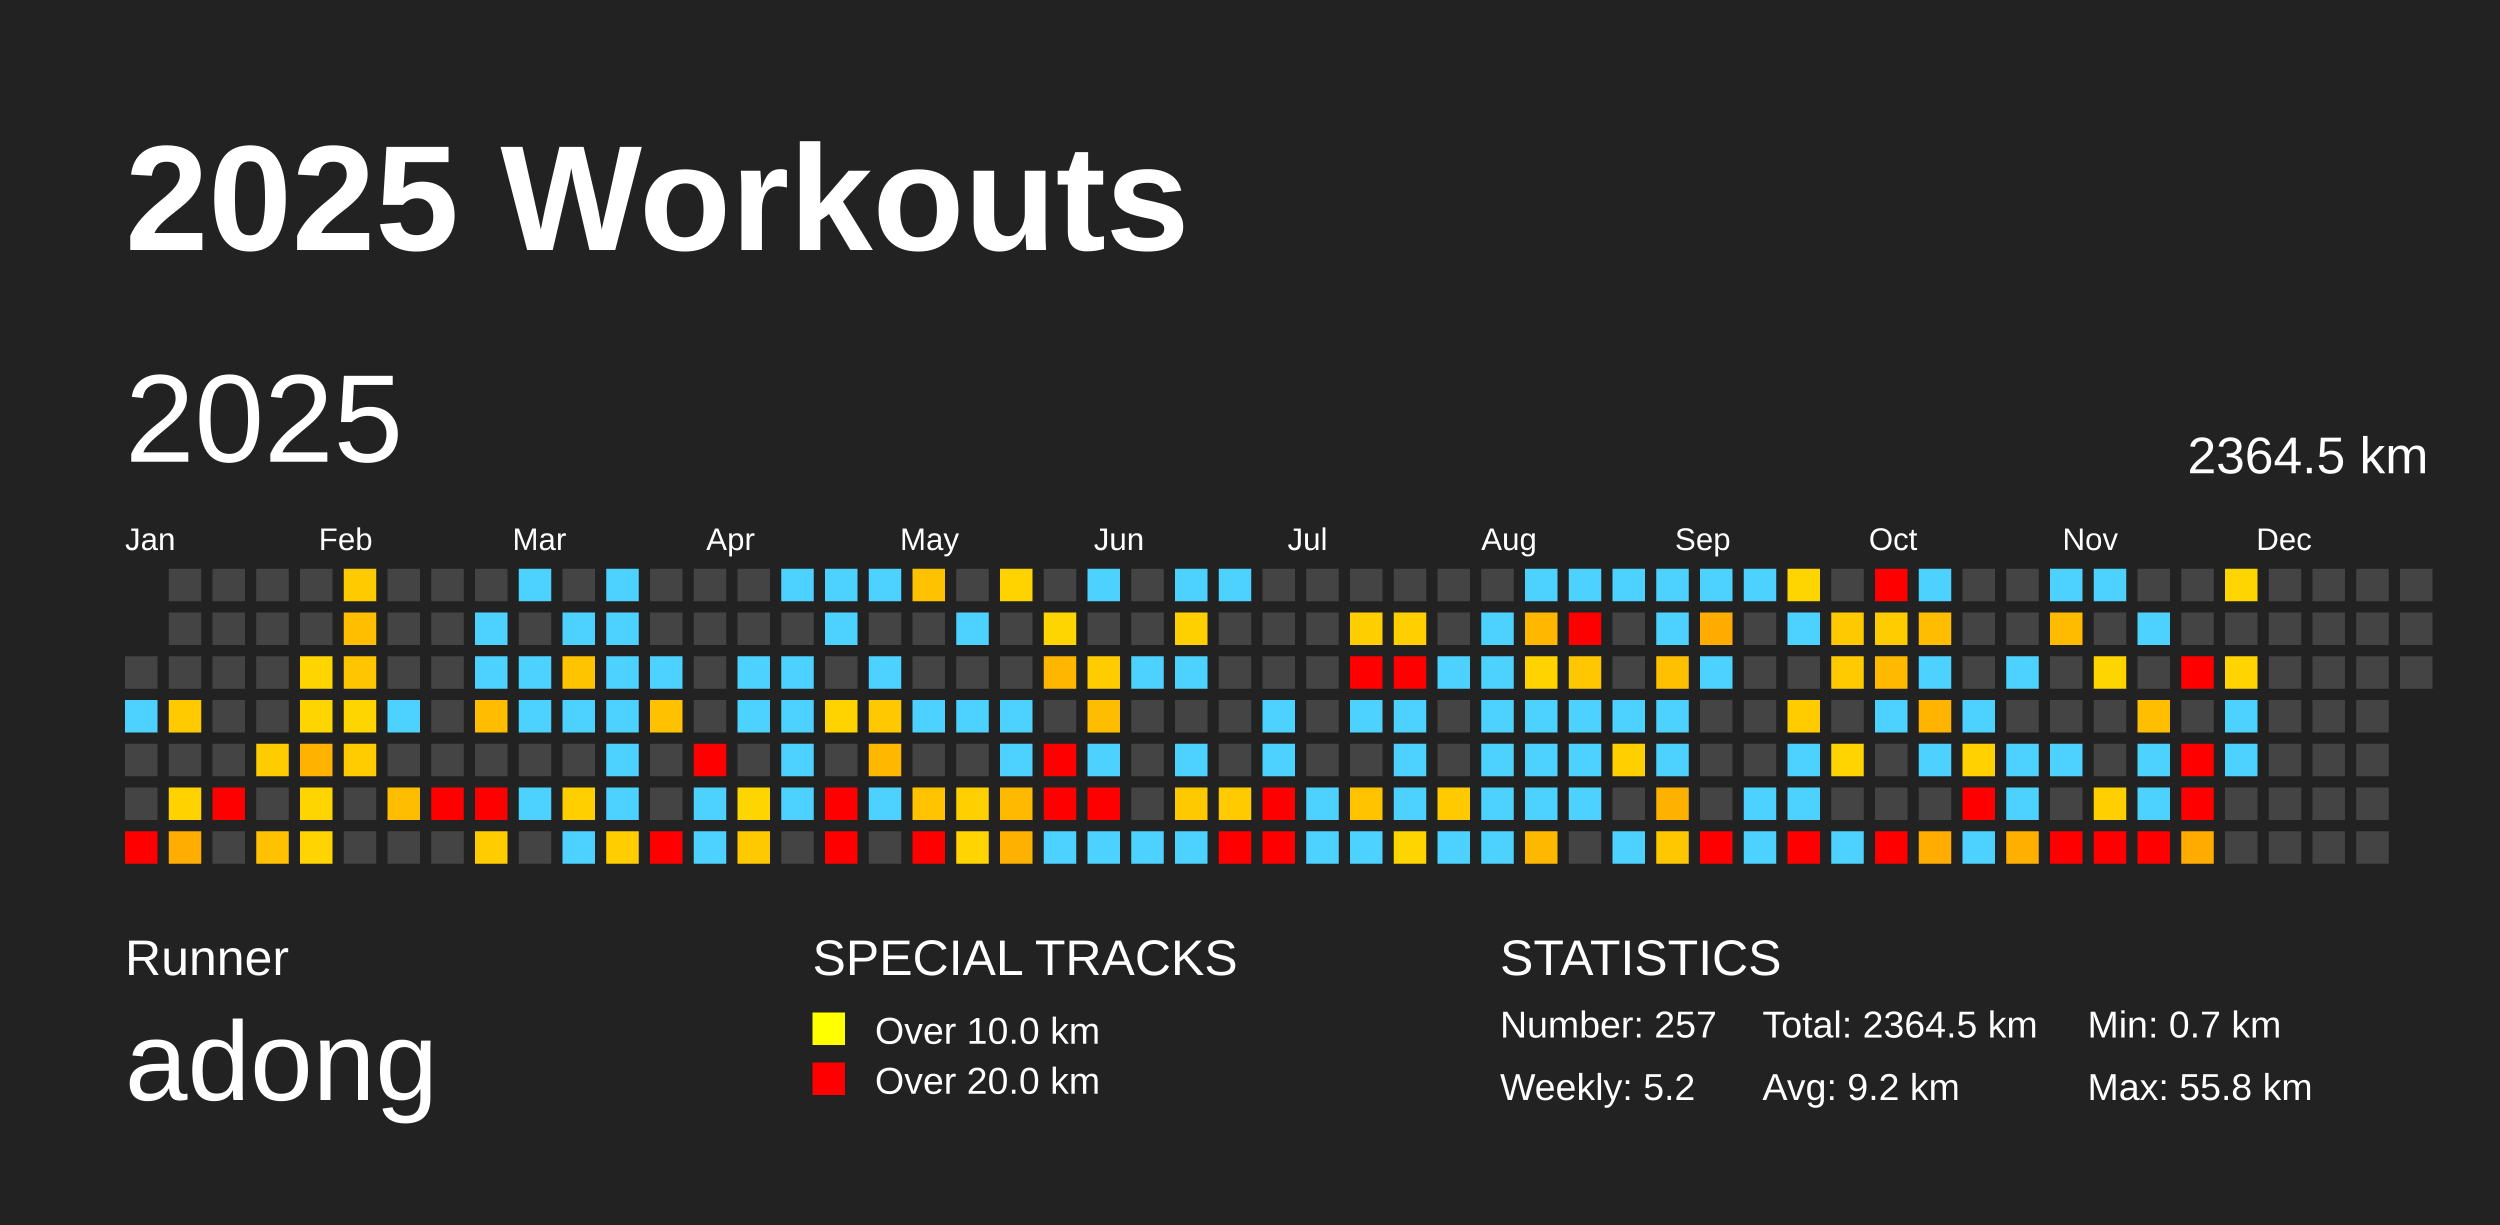
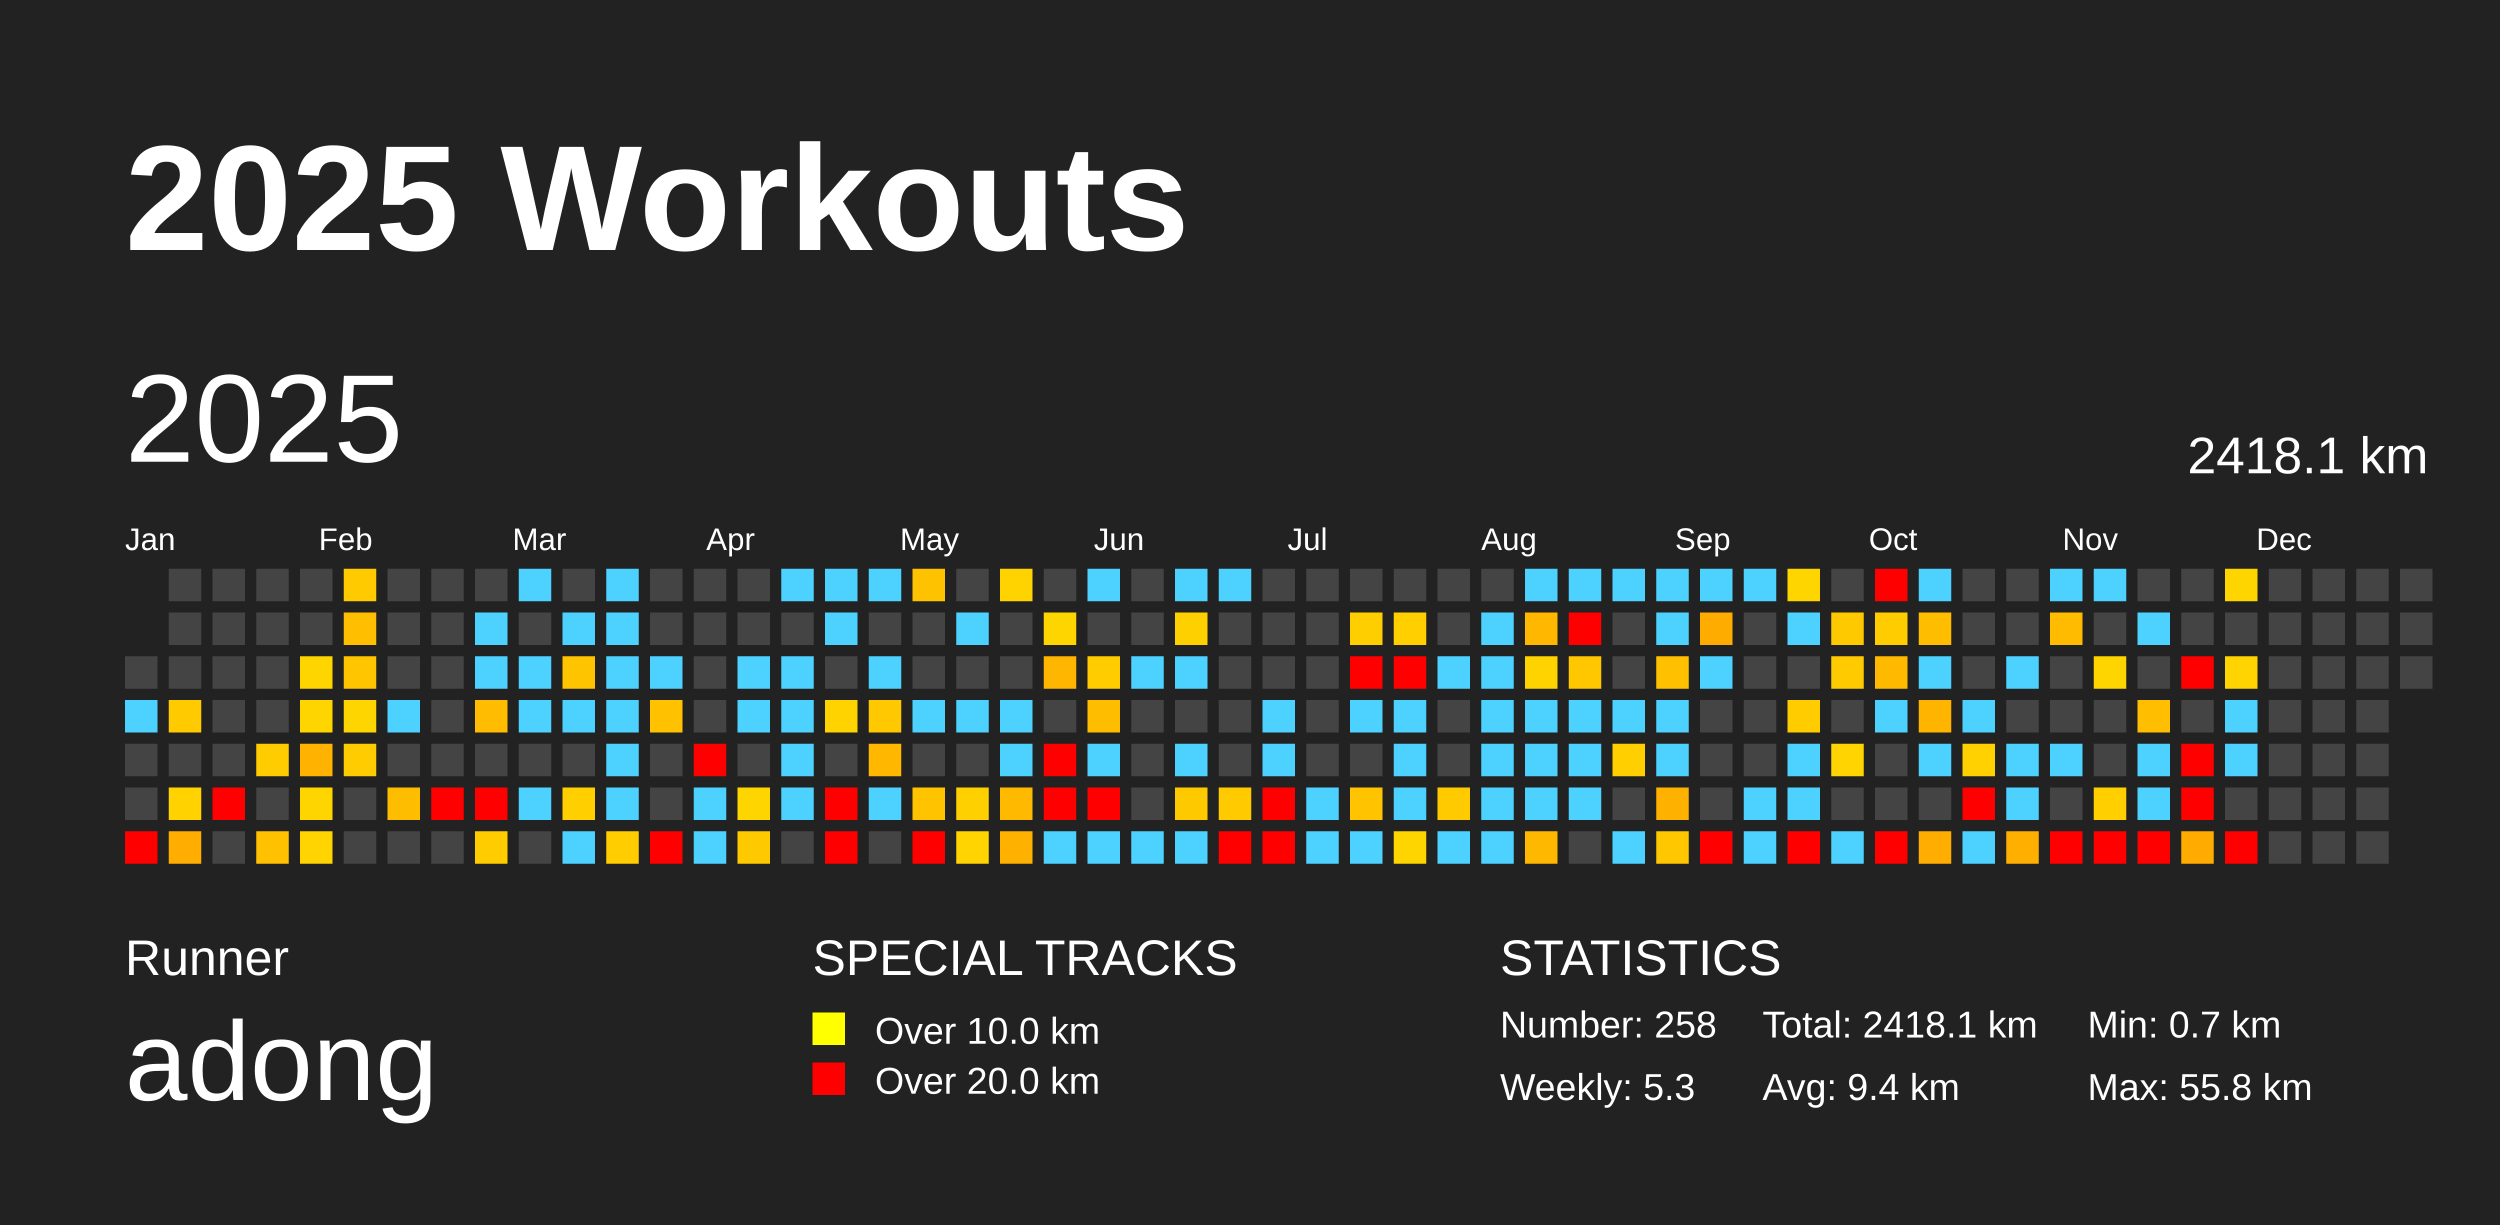
<svg xmlns="http://www.w3.org/2000/svg" baseProfile="full" height="98mm" version="1.1" viewBox="0,0,200,98" width="200mm">
  <defs />
  <rect fill="#222222" height="98" width="200" x="0" y="0" />
  <text fill="#FFFFFF" style="font-size:12px; font-family:Arial; font-weight:bold;" x="10" y="20">2025 Workouts</text>
  <text fill="#FFFFFF" style="font-size:4px; font-family:Arial" x="10" y="78">Runner</text>
  <text fill="#FFFFFF" style="font-size:9px; font-family:Arial" x="10" y="88">adong</text>
  <text fill="#FFFFFF" style="font-size:4px; font-family:Arial" x="65" y="78">SPECIAL TRACKS</text>
  <rect fill="yellow" height="2.6" width="2.6" x="65" y="81" />
  <text fill="#FFFFFF" style="font-size:3px; font-family:Arial" x="70" y="83.5">Over 10.0 km</text>
  <rect fill="red" height="2.6" width="2.6" x="65" y="85" />
  <text fill="#FFFFFF" style="font-size:3px; font-family:Arial" x="70" y="87.5">Over 20.0 km</text>
  <text fill="#FFFFFF" style="font-size:4px; font-family:Arial" x="120" y="78">STATISTICS</text>
-   <text fill="#FFFFFF" style="font-size:3px; font-family:Arial" x="120" y="83">Number: 257</text>
-   <text fill="#FFFFFF" style="font-size:3px; font-family:Arial" x="120" y="88">Weekly: 5.2</text>
-   <text fill="#FFFFFF" style="font-size:3px; font-family:Arial" x="141" y="83">Total: 2364.5 km</text>
-   <text fill="#FFFFFF" style="font-size:3px; font-family:Arial" x="141" y="88">Avg: 9.2 km</text>
+   <text fill="#FFFFFF" style="font-size:3px; font-family:Arial" x="120" y="83">Number: 258</text>
+   <text fill="#FFFFFF" style="font-size:3px; font-family:Arial" x="120" y="88">Weekly: 5.3</text>
+   <text fill="#FFFFFF" style="font-size:3px; font-family:Arial" x="141" y="83">Total: 2418.1 km</text>
+   <text fill="#FFFFFF" style="font-size:3px; font-family:Arial" x="141" y="88">Avg: 9.4 km</text>
  <text fill="#FFFFFF" style="font-size:3px; font-family:Arial" x="167" y="83">Min: 0.7 km</text>
  <text fill="#FFFFFF" style="font-size:3px; font-family:Arial" x="167" y="88">Max: 55.8 km</text>
  <text dominant-baseline="hanging" fill="#FFFFFF" style="font-size:10.0px; font-family:Arial;" x="10" y="30">2025</text>
-   <text dominant-baseline="hanging" fill="#FFFFFF" style="font-size:4.125px; font-family:Arial;" x="175" y="35">2364.5 km</text>
+   <text dominant-baseline="hanging" fill="#FFFFFF" style="font-size:4.125px; font-family:Arial;" x="175" y="35">2418.1 km</text>
  <text fill="#FFFFFF" style="font-size:2.5px; font-family:Arial" x="10.0" y="44">Jan</text>
  <text fill="#FFFFFF" style="font-size:2.5px; font-family:Arial" x="25.5" y="44">Feb</text>
  <text fill="#FFFFFF" style="font-size:2.5px; font-family:Arial" x="41.0" y="44">Mar</text>
  <text fill="#FFFFFF" style="font-size:2.5px; font-family:Arial" x="56.5" y="44">Apr</text>
  <text fill="#FFFFFF" style="font-size:2.5px; font-family:Arial" x="72.0" y="44">May</text>
  <text fill="#FFFFFF" style="font-size:2.5px; font-family:Arial" x="87.5" y="44">Jun</text>
  <text fill="#FFFFFF" style="font-size:2.5px; font-family:Arial" x="103.0" y="44">Jul</text>
  <text fill="#FFFFFF" style="font-size:2.5px; font-family:Arial" x="118.5" y="44">Aug</text>
  <text fill="#FFFFFF" style="font-size:2.5px; font-family:Arial" x="134.0" y="44">Sep</text>
  <text fill="#FFFFFF" style="font-size:2.5px; font-family:Arial" x="149.5" y="44">Oct</text>
  <text fill="#FFFFFF" style="font-size:2.5px; font-family:Arial" x="165.0" y="44">Nov</text>
  <text fill="#FFFFFF" style="font-size:2.5px; font-family:Arial" x="180.5" y="44">Dec</text>
  <rect fill="#444444" height="2.6" width="2.6" x="10.0" y="52.5" />
  <rect fill="#4dd2ff" height="2.6" width="2.6" x="10.0" y="56.0" />
  <rect fill="#444444" height="2.6" width="2.6" x="10.0" y="59.5" />
  <rect fill="#444444" height="2.6" width="2.6" x="10.0" y="63.0" />
  <rect fill="red" height="2.6" width="2.6" x="10.0" y="66.5" />
  <rect fill="#444444" height="2.6" width="2.6" x="13.5" y="45.5" />
  <rect fill="#444444" height="2.6" width="2.6" x="13.5" y="49.0" />
  <rect fill="#444444" height="2.6" width="2.6" x="13.5" y="52.5" />
  <rect fill="#ffcb00" height="2.6" width="2.6" x="13.5" y="56.0" />
  <rect fill="#444444" height="2.6" width="2.6" x="13.5" y="59.5" />
  <rect fill="#ffd200" height="2.6" width="2.6" x="13.5" y="63.0" />
  <rect fill="#ffad00" height="2.6" width="2.6" x="13.5" y="66.5" />
  <rect fill="#444444" height="2.6" width="2.6" x="17.0" y="45.5" />
  <rect fill="#444444" height="2.6" width="2.6" x="17.0" y="49.0" />
  <rect fill="#444444" height="2.6" width="2.6" x="17.0" y="52.5" />
  <rect fill="#444444" height="2.6" width="2.6" x="17.0" y="56.0" />
  <rect fill="#444444" height="2.6" width="2.6" x="17.0" y="59.5" />
  <rect fill="red" height="2.6" width="2.6" x="17.0" y="63.0" />
  <rect fill="#444444" height="2.6" width="2.6" x="17.0" y="66.5" />
  <rect fill="#444444" height="2.6" width="2.6" x="20.5" y="45.5" />
  <rect fill="#444444" height="2.6" width="2.6" x="20.5" y="49.0" />
  <rect fill="#444444" height="2.6" width="2.6" x="20.5" y="52.5" />
  <rect fill="#444444" height="2.6" width="2.6" x="20.5" y="56.0" />
  <rect fill="#ffcc00" height="2.6" width="2.6" x="20.5" y="59.5" />
  <rect fill="#444444" height="2.6" width="2.6" x="20.5" y="63.0" />
  <rect fill="#ffc100" height="2.6" width="2.6" x="20.5" y="66.5" />
  <rect fill="#444444" height="2.6" width="2.6" x="24.0" y="45.5" />
  <rect fill="#444444" height="2.6" width="2.6" x="24.0" y="49.0" />
  <rect fill="#ffd500" height="2.6" width="2.6" x="24.0" y="52.5" />
  <rect fill="#ffd500" height="2.6" width="2.6" x="24.0" y="56.0" />
  <rect fill="#ffb300" height="2.6" width="2.6" x="24.0" y="59.5" />
  <rect fill="#ffd500" height="2.6" width="2.6" x="24.0" y="63.0" />
  <rect fill="#ffd400" height="2.6" width="2.6" x="24.0" y="66.5" />
  <rect fill="#ffca00" height="2.6" width="2.6" x="27.5" y="45.5" />
  <rect fill="#ffbe00" height="2.6" width="2.6" x="27.5" y="49.0" />
  <rect fill="#ffc600" height="2.6" width="2.6" x="27.5" y="52.5" />
  <rect fill="#ffd500" height="2.6" width="2.6" x="27.5" y="56.0" />
  <rect fill="#ffcc00" height="2.6" width="2.6" x="27.5" y="59.5" />
  <rect fill="#444444" height="2.6" width="2.6" x="27.5" y="63.0" />
  <rect fill="#444444" height="2.6" width="2.6" x="27.5" y="66.5" />
  <rect fill="#444444" height="2.6" width="2.6" x="31.0" y="45.5" />
  <rect fill="#444444" height="2.6" width="2.6" x="31.0" y="49.0" />
  <rect fill="#444444" height="2.6" width="2.6" x="31.0" y="52.5" />
  <rect fill="#4dd2ff" height="2.6" width="2.6" x="31.0" y="56.0" />
  <rect fill="#444444" height="2.6" width="2.6" x="31.0" y="59.5" />
  <rect fill="#ffbd00" height="2.6" width="2.6" x="31.0" y="63.0" />
  <rect fill="#444444" height="2.6" width="2.6" x="31.0" y="66.5" />
  <rect fill="#444444" height="2.6" width="2.6" x="34.5" y="45.5" />
  <rect fill="#444444" height="2.6" width="2.6" x="34.5" y="49.0" />
  <rect fill="#444444" height="2.6" width="2.6" x="34.5" y="52.5" />
  <rect fill="#444444" height="2.6" width="2.6" x="34.5" y="56.0" />
  <rect fill="#444444" height="2.6" width="2.6" x="34.5" y="59.5" />
  <rect fill="red" height="2.6" width="2.6" x="34.5" y="63.0" />
  <rect fill="#444444" height="2.6" width="2.6" x="34.5" y="66.5" />
  <rect fill="#444444" height="2.6" width="2.6" x="38.0" y="45.5" />
  <rect fill="#4dd2ff" height="2.6" width="2.6" x="38.0" y="49.0" />
  <rect fill="#4dd2ff" height="2.6" width="2.6" x="38.0" y="52.5" />
  <rect fill="#ffbc00" height="2.6" width="2.6" x="38.0" y="56.0" />
  <rect fill="#444444" height="2.6" width="2.6" x="38.0" y="59.5" />
  <rect fill="red" height="2.6" width="2.6" x="38.0" y="63.0" />
  <rect fill="#ffcc00" height="2.6" width="2.6" x="38.0" y="66.5" />
  <rect fill="#4dd2ff" height="2.6" width="2.6" x="41.5" y="45.5" />
  <rect fill="#444444" height="2.6" width="2.6" x="41.5" y="49.0" />
  <rect fill="#4dd2ff" height="2.6" width="2.6" x="41.5" y="52.5" />
  <rect fill="#4dd2ff" height="2.6" width="2.6" x="41.5" y="56.0" />
  <rect fill="#444444" height="2.6" width="2.6" x="41.5" y="59.5" />
  <rect fill="#4dd2ff" height="2.6" width="2.6" x="41.5" y="63.0" />
  <rect fill="#444444" height="2.6" width="2.6" x="41.5" y="66.5" />
  <rect fill="#444444" height="2.6" width="2.6" x="45.0" y="45.5" />
  <rect fill="#4dd2ff" height="2.6" width="2.6" x="45.0" y="49.0" />
  <rect fill="#ffc400" height="2.6" width="2.6" x="45.0" y="52.5" />
  <rect fill="#4dd2ff" height="2.6" width="2.6" x="45.0" y="56.0" />
  <rect fill="#444444" height="2.6" width="2.6" x="45.0" y="59.5" />
  <rect fill="#ffcf00" height="2.6" width="2.6" x="45.0" y="63.0" />
  <rect fill="#4dd2ff" height="2.6" width="2.6" x="45.0" y="66.5" />
  <rect fill="#4dd2ff" height="2.6" width="2.6" x="48.5" y="45.5" />
  <rect fill="#4dd2ff" height="2.6" width="2.6" x="48.5" y="49.0" />
  <rect fill="#4dd2ff" height="2.6" width="2.6" x="48.5" y="52.5" />
  <rect fill="#4dd2ff" height="2.6" width="2.6" x="48.5" y="56.0" />
  <rect fill="#4dd2ff" height="2.6" width="2.6" x="48.5" y="59.5" />
  <rect fill="#4dd2ff" height="2.6" width="2.6" x="48.5" y="63.0" />
  <rect fill="#ffcd00" height="2.6" width="2.6" x="48.5" y="66.5" />
  <rect fill="#444444" height="2.6" width="2.6" x="52.0" y="45.5" />
  <rect fill="#444444" height="2.6" width="2.6" x="52.0" y="49.0" />
  <rect fill="#4dd2ff" height="2.6" width="2.6" x="52.0" y="52.5" />
  <rect fill="#ffc100" height="2.6" width="2.6" x="52.0" y="56.0" />
  <rect fill="#444444" height="2.6" width="2.6" x="52.0" y="59.5" />
  <rect fill="#444444" height="2.6" width="2.6" x="52.0" y="63.0" />
  <rect fill="red" height="2.6" width="2.6" x="52.0" y="66.5" />
  <rect fill="#444444" height="2.6" width="2.6" x="55.5" y="45.5" />
  <rect fill="#444444" height="2.6" width="2.6" x="55.5" y="49.0" />
  <rect fill="#444444" height="2.6" width="2.6" x="55.5" y="52.5" />
  <rect fill="#444444" height="2.6" width="2.6" x="55.5" y="56.0" />
  <rect fill="red" height="2.6" width="2.6" x="55.5" y="59.5" />
  <rect fill="#4dd2ff" height="2.6" width="2.6" x="55.5" y="63.0" />
  <rect fill="#4dd2ff" height="2.6" width="2.6" x="55.5" y="66.5" />
  <rect fill="#444444" height="2.6" width="2.6" x="59.0" y="45.5" />
  <rect fill="#444444" height="2.6" width="2.6" x="59.0" y="49.0" />
  <rect fill="#4dd2ff" height="2.6" width="2.6" x="59.0" y="52.5" />
  <rect fill="#4dd2ff" height="2.6" width="2.6" x="59.0" y="56.0" />
  <rect fill="#444444" height="2.6" width="2.6" x="59.0" y="59.5" />
  <rect fill="#ffd500" height="2.6" width="2.6" x="59.0" y="63.0" />
  <rect fill="#ffc900" height="2.6" width="2.6" x="59.0" y="66.5" />
  <rect fill="#4dd2ff" height="2.6" width="2.6" x="62.5" y="45.5" />
  <rect fill="#444444" height="2.6" width="2.6" x="62.5" y="49.0" />
  <rect fill="#4dd2ff" height="2.6" width="2.6" x="62.5" y="52.5" />
  <rect fill="#4dd2ff" height="2.6" width="2.6" x="62.5" y="56.0" />
  <rect fill="#4dd2ff" height="2.6" width="2.6" x="62.5" y="59.5" />
  <rect fill="#4dd2ff" height="2.6" width="2.6" x="62.5" y="63.0" />
  <rect fill="#444444" height="2.6" width="2.6" x="62.5" y="66.5" />
  <rect fill="#4dd2ff" height="2.6" width="2.6" x="66.0" y="45.5" />
  <rect fill="#4dd2ff" height="2.6" width="2.6" x="66.0" y="49.0" />
  <rect fill="#444444" height="2.6" width="2.6" x="66.0" y="52.5" />
  <rect fill="#ffd300" height="2.6" width="2.6" x="66.0" y="56.0" />
  <rect fill="#444444" height="2.6" width="2.6" x="66.0" y="59.5" />
  <rect fill="red" height="2.6" width="2.6" x="66.0" y="63.0" />
  <rect fill="red" height="2.6" width="2.6" x="66.0" y="66.5" />
  <rect fill="#4dd2ff" height="2.6" width="2.6" x="69.5" y="45.5" />
  <rect fill="#444444" height="2.6" width="2.6" x="69.5" y="49.0" />
  <rect fill="#4dd2ff" height="2.6" width="2.6" x="69.5" y="52.5" />
  <rect fill="#ffc800" height="2.6" width="2.6" x="69.5" y="56.0" />
  <rect fill="#ffb700" height="2.6" width="2.6" x="69.5" y="59.5" />
  <rect fill="#4dd2ff" height="2.6" width="2.6" x="69.5" y="63.0" />
  <rect fill="#444444" height="2.6" width="2.6" x="69.5" y="66.5" />
  <rect fill="#ffc200" height="2.6" width="2.6" x="73.0" y="45.5" />
  <rect fill="#444444" height="2.6" width="2.6" x="73.0" y="49.0" />
  <rect fill="#444444" height="2.6" width="2.6" x="73.0" y="52.5" />
  <rect fill="#4dd2ff" height="2.6" width="2.6" x="73.0" y="56.0" />
  <rect fill="#444444" height="2.6" width="2.6" x="73.0" y="59.5" />
  <rect fill="#ffc300" height="2.6" width="2.6" x="73.0" y="63.0" />
  <rect fill="red" height="2.6" width="2.6" x="73.0" y="66.5" />
  <rect fill="#444444" height="2.6" width="2.6" x="76.5" y="45.5" />
  <rect fill="#4dd2ff" height="2.6" width="2.6" x="76.5" y="49.0" />
  <rect fill="#444444" height="2.6" width="2.6" x="76.5" y="52.5" />
  <rect fill="#4dd2ff" height="2.6" width="2.6" x="76.5" y="56.0" />
  <rect fill="#444444" height="2.6" width="2.6" x="76.5" y="59.5" />
  <rect fill="#ffd000" height="2.6" width="2.6" x="76.5" y="63.0" />
  <rect fill="#ffd400" height="2.6" width="2.6" x="76.5" y="66.5" />
  <rect fill="#ffd300" height="2.6" width="2.6" x="80.0" y="45.5" />
  <rect fill="#444444" height="2.6" width="2.6" x="80.0" y="49.0" />
  <rect fill="#444444" height="2.6" width="2.6" x="80.0" y="52.5" />
  <rect fill="#4dd2ff" height="2.6" width="2.6" x="80.0" y="56.0" />
  <rect fill="#4dd2ff" height="2.6" width="2.6" x="80.0" y="59.5" />
  <rect fill="#ffba00" height="2.6" width="2.6" x="80.0" y="63.0" />
  <rect fill="#ffb100" height="2.6" width="2.6" x="80.0" y="66.5" />
  <rect fill="#444444" height="2.6" width="2.6" x="83.5" y="45.5" />
  <rect fill="#ffd500" height="2.6" width="2.6" x="83.5" y="49.0" />
  <rect fill="#ffb600" height="2.6" width="2.6" x="83.5" y="52.5" />
  <rect fill="#444444" height="2.6" width="2.6" x="83.5" y="56.0" />
  <rect fill="red" height="2.6" width="2.6" x="83.5" y="59.5" />
  <rect fill="red" height="2.6" width="2.6" x="83.5" y="63.0" />
  <rect fill="#4dd2ff" height="2.6" width="2.6" x="83.5" y="66.5" />
  <rect fill="#4dd2ff" height="2.6" width="2.6" x="87.0" y="45.5" />
  <rect fill="#444444" height="2.6" width="2.6" x="87.0" y="49.0" />
  <rect fill="#ffcc00" height="2.6" width="2.6" x="87.0" y="52.5" />
  <rect fill="#ffbd00" height="2.6" width="2.6" x="87.0" y="56.0" />
  <rect fill="#4dd2ff" height="2.6" width="2.6" x="87.0" y="59.5" />
  <rect fill="red" height="2.6" width="2.6" x="87.0" y="63.0" />
  <rect fill="#4dd2ff" height="2.6" width="2.6" x="87.0" y="66.5" />
  <rect fill="#444444" height="2.6" width="2.6" x="90.5" y="45.5" />
  <rect fill="#444444" height="2.6" width="2.6" x="90.5" y="49.0" />
  <rect fill="#4dd2ff" height="2.6" width="2.6" x="90.5" y="52.5" />
  <rect fill="#444444" height="2.6" width="2.6" x="90.5" y="56.0" />
  <rect fill="#444444" height="2.6" width="2.6" x="90.5" y="59.5" />
  <rect fill="#444444" height="2.6" width="2.6" x="90.5" y="63.0" />
  <rect fill="#4dd2ff" height="2.6" width="2.6" x="90.5" y="66.5" />
  <rect fill="#4dd2ff" height="2.6" width="2.6" x="94.0" y="45.5" />
  <rect fill="#ffd000" height="2.6" width="2.6" x="94.0" y="49.0" />
  <rect fill="#4dd2ff" height="2.6" width="2.6" x="94.0" y="52.5" />
  <rect fill="#444444" height="2.6" width="2.6" x="94.0" y="56.0" />
  <rect fill="#4dd2ff" height="2.6" width="2.6" x="94.0" y="59.5" />
  <rect fill="#ffc900" height="2.6" width="2.6" x="94.0" y="63.0" />
  <rect fill="#4dd2ff" height="2.6" width="2.6" x="94.0" y="66.5" />
  <rect fill="#4dd2ff" height="2.6" width="2.6" x="97.5" y="45.5" />
  <rect fill="#444444" height="2.6" width="2.6" x="97.5" y="49.0" />
  <rect fill="#444444" height="2.6" width="2.6" x="97.5" y="52.5" />
  <rect fill="#444444" height="2.6" width="2.6" x="97.5" y="56.0" />
  <rect fill="#444444" height="2.6" width="2.6" x="97.5" y="59.5" />
  <rect fill="#ffca00" height="2.6" width="2.6" x="97.5" y="63.0" />
  <rect fill="red" height="2.6" width="2.6" x="97.5" y="66.5" />
  <rect fill="#444444" height="2.6" width="2.6" x="101.0" y="45.5" />
  <rect fill="#444444" height="2.6" width="2.6" x="101.0" y="49.0" />
  <rect fill="#444444" height="2.6" width="2.6" x="101.0" y="52.5" />
  <rect fill="#4dd2ff" height="2.6" width="2.6" x="101.0" y="56.0" />
  <rect fill="#4dd2ff" height="2.6" width="2.6" x="101.0" y="59.5" />
  <rect fill="red" height="2.6" width="2.6" x="101.0" y="63.0" />
  <rect fill="red" height="2.6" width="2.6" x="101.0" y="66.5" />
  <rect fill="#444444" height="2.6" width="2.6" x="104.5" y="45.5" />
  <rect fill="#444444" height="2.6" width="2.6" x="104.5" y="49.0" />
  <rect fill="#444444" height="2.6" width="2.6" x="104.5" y="52.5" />
  <rect fill="#444444" height="2.6" width="2.6" x="104.5" y="56.0" />
  <rect fill="#444444" height="2.6" width="2.6" x="104.5" y="59.5" />
  <rect fill="#4dd2ff" height="2.6" width="2.6" x="104.5" y="63.0" />
  <rect fill="#4dd2ff" height="2.6" width="2.6" x="104.5" y="66.5" />
  <rect fill="#444444" height="2.6" width="2.6" x="108.0" y="45.5" />
  <rect fill="#ffce00" height="2.6" width="2.6" x="108.0" y="49.0" />
  <rect fill="red" height="2.6" width="2.6" x="108.0" y="52.5" />
  <rect fill="#4dd2ff" height="2.6" width="2.6" x="108.0" y="56.0" />
  <rect fill="#444444" height="2.6" width="2.6" x="108.0" y="59.5" />
  <rect fill="#ffc300" height="2.6" width="2.6" x="108.0" y="63.0" />
  <rect fill="#4dd2ff" height="2.6" width="2.6" x="108.0" y="66.5" />
  <rect fill="#444444" height="2.6" width="2.6" x="111.5" y="45.5" />
  <rect fill="#ffcf00" height="2.6" width="2.6" x="111.5" y="49.0" />
  <rect fill="red" height="2.6" width="2.6" x="111.5" y="52.5" />
  <rect fill="#4dd2ff" height="2.6" width="2.6" x="111.5" y="56.0" />
  <rect fill="#4dd2ff" height="2.6" width="2.6" x="111.5" y="59.5" />
  <rect fill="#4dd2ff" height="2.6" width="2.6" x="111.5" y="63.0" />
  <rect fill="#ffd500" height="2.6" width="2.6" x="111.5" y="66.5" />
  <rect fill="#444444" height="2.6" width="2.6" x="115.0" y="45.5" />
  <rect fill="#444444" height="2.6" width="2.6" x="115.0" y="49.0" />
  <rect fill="#4dd2ff" height="2.6" width="2.6" x="115.0" y="52.5" />
  <rect fill="#444444" height="2.6" width="2.6" x="115.0" y="56.0" />
  <rect fill="#444444" height="2.6" width="2.6" x="115.0" y="59.5" />
  <rect fill="#ffcb00" height="2.6" width="2.6" x="115.0" y="63.0" />
  <rect fill="#4dd2ff" height="2.6" width="2.6" x="115.0" y="66.5" />
  <rect fill="#444444" height="2.6" width="2.6" x="118.5" y="45.5" />
  <rect fill="#4dd2ff" height="2.6" width="2.6" x="118.5" y="49.0" />
  <rect fill="#4dd2ff" height="2.6" width="2.6" x="118.5" y="52.5" />
  <rect fill="#4dd2ff" height="2.6" width="2.6" x="118.5" y="56.0" />
  <rect fill="#4dd2ff" height="2.6" width="2.6" x="118.5" y="59.5" />
  <rect fill="#4dd2ff" height="2.6" width="2.6" x="118.5" y="63.0" />
  <rect fill="#4dd2ff" height="2.6" width="2.6" x="118.5" y="66.5" />
  <rect fill="#4dd2ff" height="2.6" width="2.6" x="122.0" y="45.5" />
  <rect fill="#ffb700" height="2.6" width="2.6" x="122.0" y="49.0" />
  <rect fill="#ffd300" height="2.6" width="2.6" x="122.0" y="52.5" />
  <rect fill="#4dd2ff" height="2.6" width="2.6" x="122.0" y="56.0" />
  <rect fill="#4dd2ff" height="2.6" width="2.6" x="122.0" y="59.5" />
  <rect fill="#4dd2ff" height="2.6" width="2.6" x="122.0" y="63.0" />
  <rect fill="#ffb800" height="2.6" width="2.6" x="122.0" y="66.5" />
  <rect fill="#4dd2ff" height="2.6" width="2.6" x="125.5" y="45.5" />
  <rect fill="red" height="2.6" width="2.6" x="125.5" y="49.0" />
  <rect fill="#ffc700" height="2.6" width="2.6" x="125.5" y="52.5" />
  <rect fill="#4dd2ff" height="2.6" width="2.6" x="125.5" y="56.0" />
  <rect fill="#4dd2ff" height="2.6" width="2.6" x="125.5" y="59.5" />
  <rect fill="#4dd2ff" height="2.6" width="2.6" x="125.5" y="63.0" />
  <rect fill="#444444" height="2.6" width="2.6" x="125.5" y="66.5" />
  <rect fill="#4dd2ff" height="2.6" width="2.6" x="129.0" y="45.5" />
  <rect fill="#444444" height="2.6" width="2.6" x="129.0" y="49.0" />
  <rect fill="#444444" height="2.6" width="2.6" x="129.0" y="52.5" />
  <rect fill="#4dd2ff" height="2.6" width="2.6" x="129.0" y="56.0" />
  <rect fill="#ffcf00" height="2.6" width="2.6" x="129.0" y="59.5" />
  <rect fill="#444444" height="2.6" width="2.6" x="129.0" y="63.0" />
  <rect fill="#4dd2ff" height="2.6" width="2.6" x="129.0" y="66.5" />
  <rect fill="#4dd2ff" height="2.6" width="2.6" x="132.5" y="45.5" />
  <rect fill="#4dd2ff" height="2.6" width="2.6" x="132.5" y="49.0" />
  <rect fill="#ffc000" height="2.6" width="2.6" x="132.5" y="52.5" />
  <rect fill="#4dd2ff" height="2.6" width="2.6" x="132.5" y="56.0" />
  <rect fill="#4dd2ff" height="2.6" width="2.6" x="132.5" y="59.5" />
  <rect fill="#ffb100" height="2.6" width="2.6" x="132.5" y="63.0" />
  <rect fill="#ffc700" height="2.6" width="2.6" x="132.5" y="66.5" />
  <rect fill="#4dd2ff" height="2.6" width="2.6" x="136.0" y="45.5" />
  <rect fill="#ffac00" height="2.6" width="2.6" x="136.0" y="49.0" />
  <rect fill="#4dd2ff" height="2.6" width="2.6" x="136.0" y="52.5" />
  <rect fill="#444444" height="2.6" width="2.6" x="136.0" y="56.0" />
  <rect fill="#444444" height="2.6" width="2.6" x="136.0" y="59.5" />
  <rect fill="#444444" height="2.6" width="2.6" x="136.0" y="63.0" />
  <rect fill="red" height="2.6" width="2.6" x="136.0" y="66.5" />
  <rect fill="#4dd2ff" height="2.6" width="2.6" x="139.5" y="45.5" />
  <rect fill="#444444" height="2.6" width="2.6" x="139.5" y="49.0" />
  <rect fill="#444444" height="2.6" width="2.6" x="139.5" y="52.5" />
  <rect fill="#444444" height="2.6" width="2.6" x="139.5" y="56.0" />
  <rect fill="#444444" height="2.6" width="2.6" x="139.5" y="59.5" />
  <rect fill="#4dd2ff" height="2.6" width="2.6" x="139.5" y="63.0" />
  <rect fill="#4dd2ff" height="2.6" width="2.6" x="139.5" y="66.5" />
  <rect fill="#ffd500" height="2.6" width="2.6" x="143.0" y="45.5" />
  <rect fill="#4dd2ff" height="2.6" width="2.6" x="143.0" y="49.0" />
  <rect fill="#444444" height="2.6" width="2.6" x="143.0" y="52.5" />
  <rect fill="#ffcc00" height="2.6" width="2.6" x="143.0" y="56.0" />
  <rect fill="#4dd2ff" height="2.6" width="2.6" x="143.0" y="59.5" />
  <rect fill="#4dd2ff" height="2.6" width="2.6" x="143.0" y="63.0" />
  <rect fill="red" height="2.6" width="2.6" x="143.0" y="66.5" />
  <rect fill="#444444" height="2.6" width="2.6" x="146.5" y="45.5" />
  <rect fill="#ffc900" height="2.6" width="2.6" x="146.5" y="49.0" />
  <rect fill="#ffca00" height="2.6" width="2.6" x="146.5" y="52.5" />
  <rect fill="#444444" height="2.6" width="2.6" x="146.5" y="56.0" />
  <rect fill="#ffd400" height="2.6" width="2.6" x="146.5" y="59.5" />
  <rect fill="#444444" height="2.6" width="2.6" x="146.5" y="63.0" />
  <rect fill="#4dd2ff" height="2.6" width="2.6" x="146.5" y="66.5" />
  <rect fill="red" height="2.6" width="2.6" x="150.0" y="45.5" />
  <rect fill="#ffcc00" height="2.6" width="2.6" x="150.0" y="49.0" />
  <rect fill="#ffba00" height="2.6" width="2.6" x="150.0" y="52.5" />
  <rect fill="#4dd2ff" height="2.6" width="2.6" x="150.0" y="56.0" />
  <rect fill="#444444" height="2.6" width="2.6" x="150.0" y="59.5" />
  <rect fill="#444444" height="2.6" width="2.6" x="150.0" y="63.0" />
  <rect fill="red" height="2.6" width="2.6" x="150.0" y="66.5" />
  <rect fill="#4dd2ff" height="2.6" width="2.6" x="153.5" y="45.5" />
  <rect fill="#ffbd00" height="2.6" width="2.6" x="153.5" y="49.0" />
  <rect fill="#4dd2ff" height="2.6" width="2.6" x="153.5" y="52.5" />
  <rect fill="#ffb400" height="2.6" width="2.6" x="153.5" y="56.0" />
  <rect fill="#4dd2ff" height="2.6" width="2.6" x="153.5" y="59.5" />
  <rect fill="#444444" height="2.6" width="2.6" x="153.5" y="63.0" />
  <rect fill="#ffad00" height="2.6" width="2.6" x="153.5" y="66.5" />
  <rect fill="#444444" height="2.6" width="2.6" x="157.0" y="45.5" />
  <rect fill="#444444" height="2.6" width="2.6" x="157.0" y="49.0" />
  <rect fill="#444444" height="2.6" width="2.6" x="157.0" y="52.5" />
  <rect fill="#4dd2ff" height="2.6" width="2.6" x="157.0" y="56.0" />
  <rect fill="#ffd100" height="2.6" width="2.6" x="157.0" y="59.5" />
  <rect fill="red" height="2.6" width="2.6" x="157.0" y="63.0" />
  <rect fill="#4dd2ff" height="2.6" width="2.6" x="157.0" y="66.5" />
  <rect fill="#444444" height="2.6" width="2.6" x="160.5" y="45.5" />
  <rect fill="#444444" height="2.6" width="2.6" x="160.5" y="49.0" />
  <rect fill="#4dd2ff" height="2.6" width="2.6" x="160.5" y="52.5" />
  <rect fill="#444444" height="2.6" width="2.6" x="160.5" y="56.0" />
  <rect fill="#4dd2ff" height="2.6" width="2.6" x="160.5" y="59.5" />
  <rect fill="#4dd2ff" height="2.6" width="2.6" x="160.5" y="63.0" />
  <rect fill="#ffaf00" height="2.6" width="2.6" x="160.5" y="66.5" />
  <rect fill="#4dd2ff" height="2.6" width="2.6" x="164.0" y="45.5" />
  <rect fill="#ffbb00" height="2.6" width="2.6" x="164.0" y="49.0" />
  <rect fill="#444444" height="2.6" width="2.6" x="164.0" y="52.5" />
  <rect fill="#444444" height="2.6" width="2.6" x="164.0" y="56.0" />
  <rect fill="#4dd2ff" height="2.6" width="2.6" x="164.0" y="59.5" />
  <rect fill="#444444" height="2.6" width="2.6" x="164.0" y="63.0" />
  <rect fill="red" height="2.6" width="2.6" x="164.0" y="66.5" />
  <rect fill="#4dd2ff" height="2.6" width="2.6" x="167.5" y="45.5" />
  <rect fill="#444444" height="2.6" width="2.6" x="167.5" y="49.0" />
  <rect fill="#ffd500" height="2.6" width="2.6" x="167.5" y="52.5" />
  <rect fill="#444444" height="2.6" width="2.6" x="167.5" y="56.0" />
  <rect fill="#444444" height="2.6" width="2.6" x="167.5" y="59.5" />
  <rect fill="#ffcf00" height="2.6" width="2.6" x="167.5" y="63.0" />
  <rect fill="red" height="2.6" width="2.6" x="167.5" y="66.5" />
  <rect fill="#444444" height="2.6" width="2.6" x="171.0" y="45.5" />
  <rect fill="#4dd2ff" height="2.6" width="2.6" x="171.0" y="49.0" />
  <rect fill="#444444" height="2.6" width="2.6" x="171.0" y="52.5" />
  <rect fill="#ffbe00" height="2.6" width="2.6" x="171.0" y="56.0" />
  <rect fill="#4dd2ff" height="2.6" width="2.6" x="171.0" y="59.5" />
  <rect fill="#4dd2ff" height="2.6" width="2.6" x="171.0" y="63.0" />
  <rect fill="red" height="2.6" width="2.6" x="171.0" y="66.5" />
  <rect fill="#444444" height="2.6" width="2.6" x="174.5" y="45.5" />
  <rect fill="#444444" height="2.6" width="2.6" x="174.5" y="49.0" />
  <rect fill="red" height="2.6" width="2.6" x="174.5" y="52.5" />
  <rect fill="#444444" height="2.6" width="2.6" x="174.5" y="56.0" />
  <rect fill="red" height="2.6" width="2.6" x="174.5" y="59.5" />
  <rect fill="red" height="2.6" width="2.6" x="174.5" y="63.0" />
  <rect fill="#ffab00" height="2.6" width="2.6" x="174.5" y="66.5" />
  <rect fill="#ffd500" height="2.6" width="2.6" x="178.0" y="45.5" />
  <rect fill="#444444" height="2.6" width="2.6" x="178.0" y="49.0" />
  <rect fill="#ffd400" height="2.6" width="2.6" x="178.0" y="52.5" />
  <rect fill="#4dd2ff" height="2.6" width="2.6" x="178.0" y="56.0" />
  <rect fill="#4dd2ff" height="2.6" width="2.6" x="178.0" y="59.5" />
  <rect fill="#444444" height="2.6" width="2.6" x="178.0" y="63.0" />
-   <rect fill="#444444" height="2.6" width="2.6" x="178.0" y="66.5" />
+   <rect fill="red" height="2.6" width="2.6" x="178.0" y="66.5" />
  <rect fill="#444444" height="2.6" width="2.6" x="181.5" y="45.5" />
  <rect fill="#444444" height="2.6" width="2.6" x="181.5" y="49.0" />
  <rect fill="#444444" height="2.6" width="2.6" x="181.5" y="52.5" />
  <rect fill="#444444" height="2.6" width="2.6" x="181.5" y="56.0" />
  <rect fill="#444444" height="2.6" width="2.6" x="181.5" y="59.5" />
  <rect fill="#444444" height="2.6" width="2.6" x="181.5" y="63.0" />
  <rect fill="#444444" height="2.6" width="2.6" x="181.5" y="66.5" />
  <rect fill="#444444" height="2.6" width="2.6" x="185.0" y="45.5" />
  <rect fill="#444444" height="2.6" width="2.6" x="185.0" y="49.0" />
  <rect fill="#444444" height="2.6" width="2.6" x="185.0" y="52.5" />
  <rect fill="#444444" height="2.6" width="2.6" x="185.0" y="56.0" />
  <rect fill="#444444" height="2.6" width="2.6" x="185.0" y="59.5" />
  <rect fill="#444444" height="2.6" width="2.6" x="185.0" y="63.0" />
  <rect fill="#444444" height="2.6" width="2.6" x="185.0" y="66.5" />
  <rect fill="#444444" height="2.6" width="2.6" x="188.5" y="45.5" />
  <rect fill="#444444" height="2.6" width="2.6" x="188.5" y="49.0" />
  <rect fill="#444444" height="2.6" width="2.6" x="188.5" y="52.5" />
  <rect fill="#444444" height="2.6" width="2.6" x="188.5" y="56.0" />
  <rect fill="#444444" height="2.6" width="2.6" x="188.5" y="59.5" />
  <rect fill="#444444" height="2.6" width="2.6" x="188.5" y="63.0" />
  <rect fill="#444444" height="2.6" width="2.6" x="188.5" y="66.5" />
  <rect fill="#444444" height="2.6" width="2.6" x="192.0" y="45.5" />
  <rect fill="#444444" height="2.6" width="2.6" x="192.0" y="49.0" />
  <rect fill="#444444" height="2.6" width="2.6" x="192.0" y="52.5" />
</svg>
